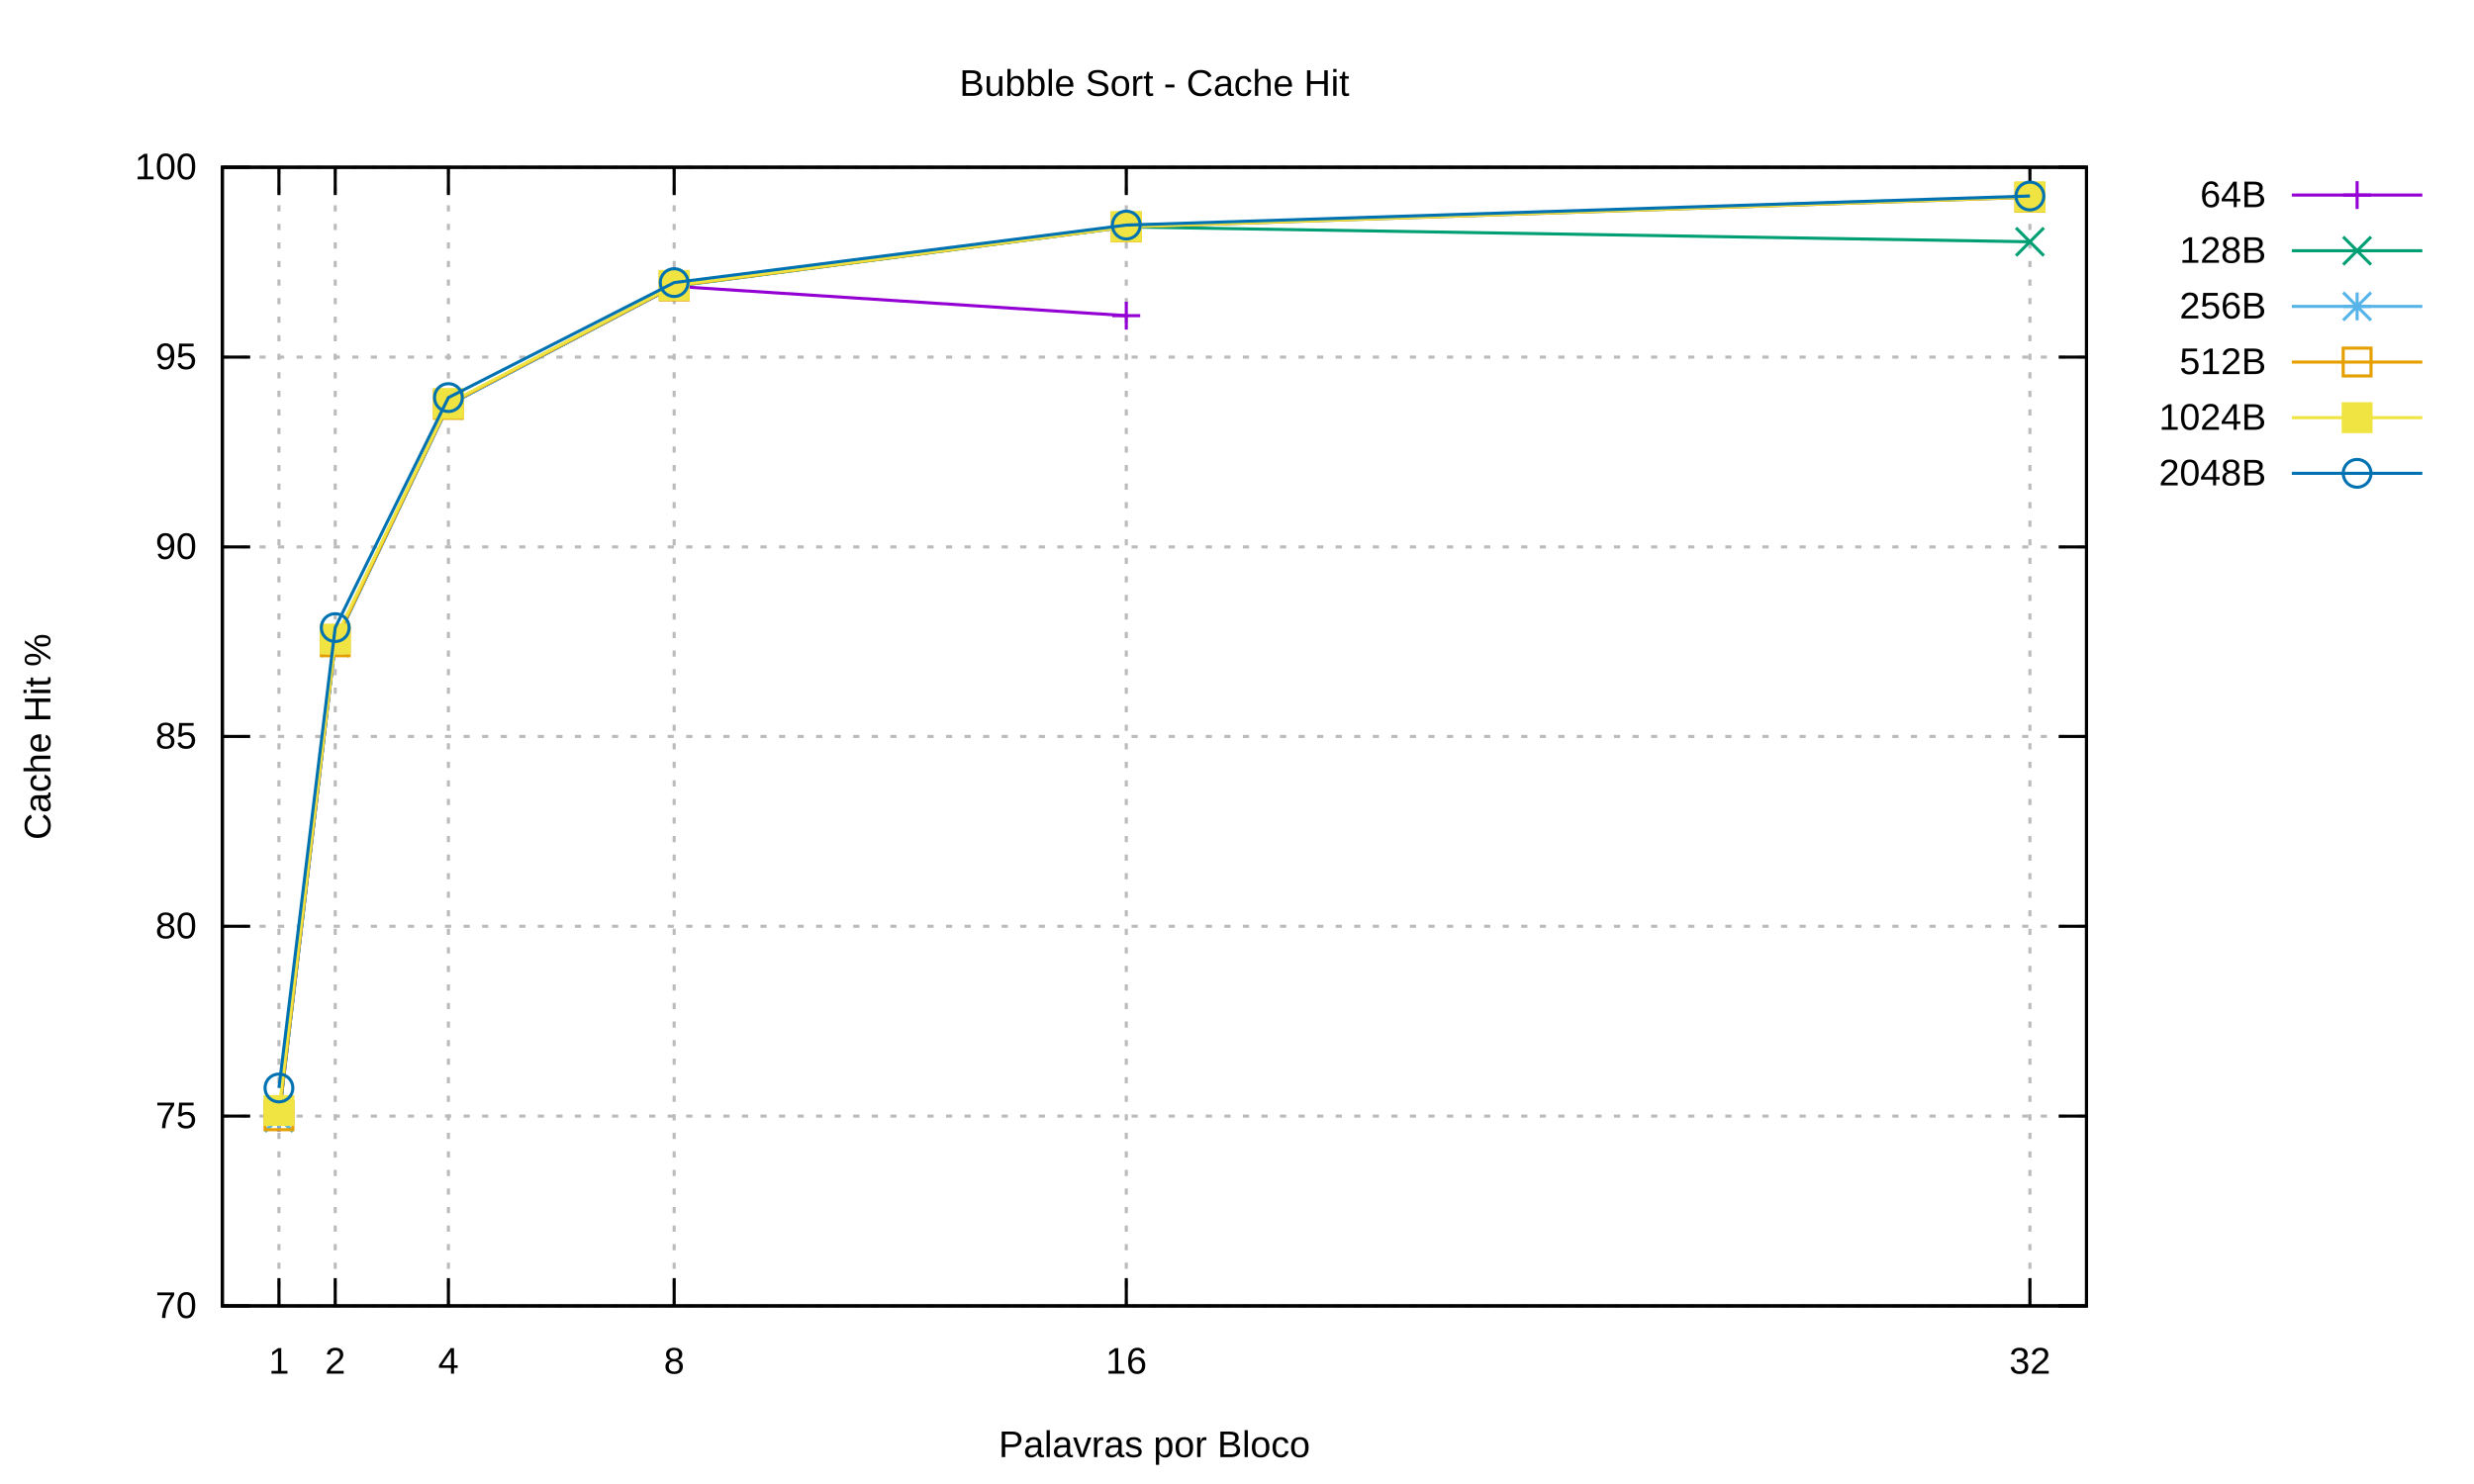
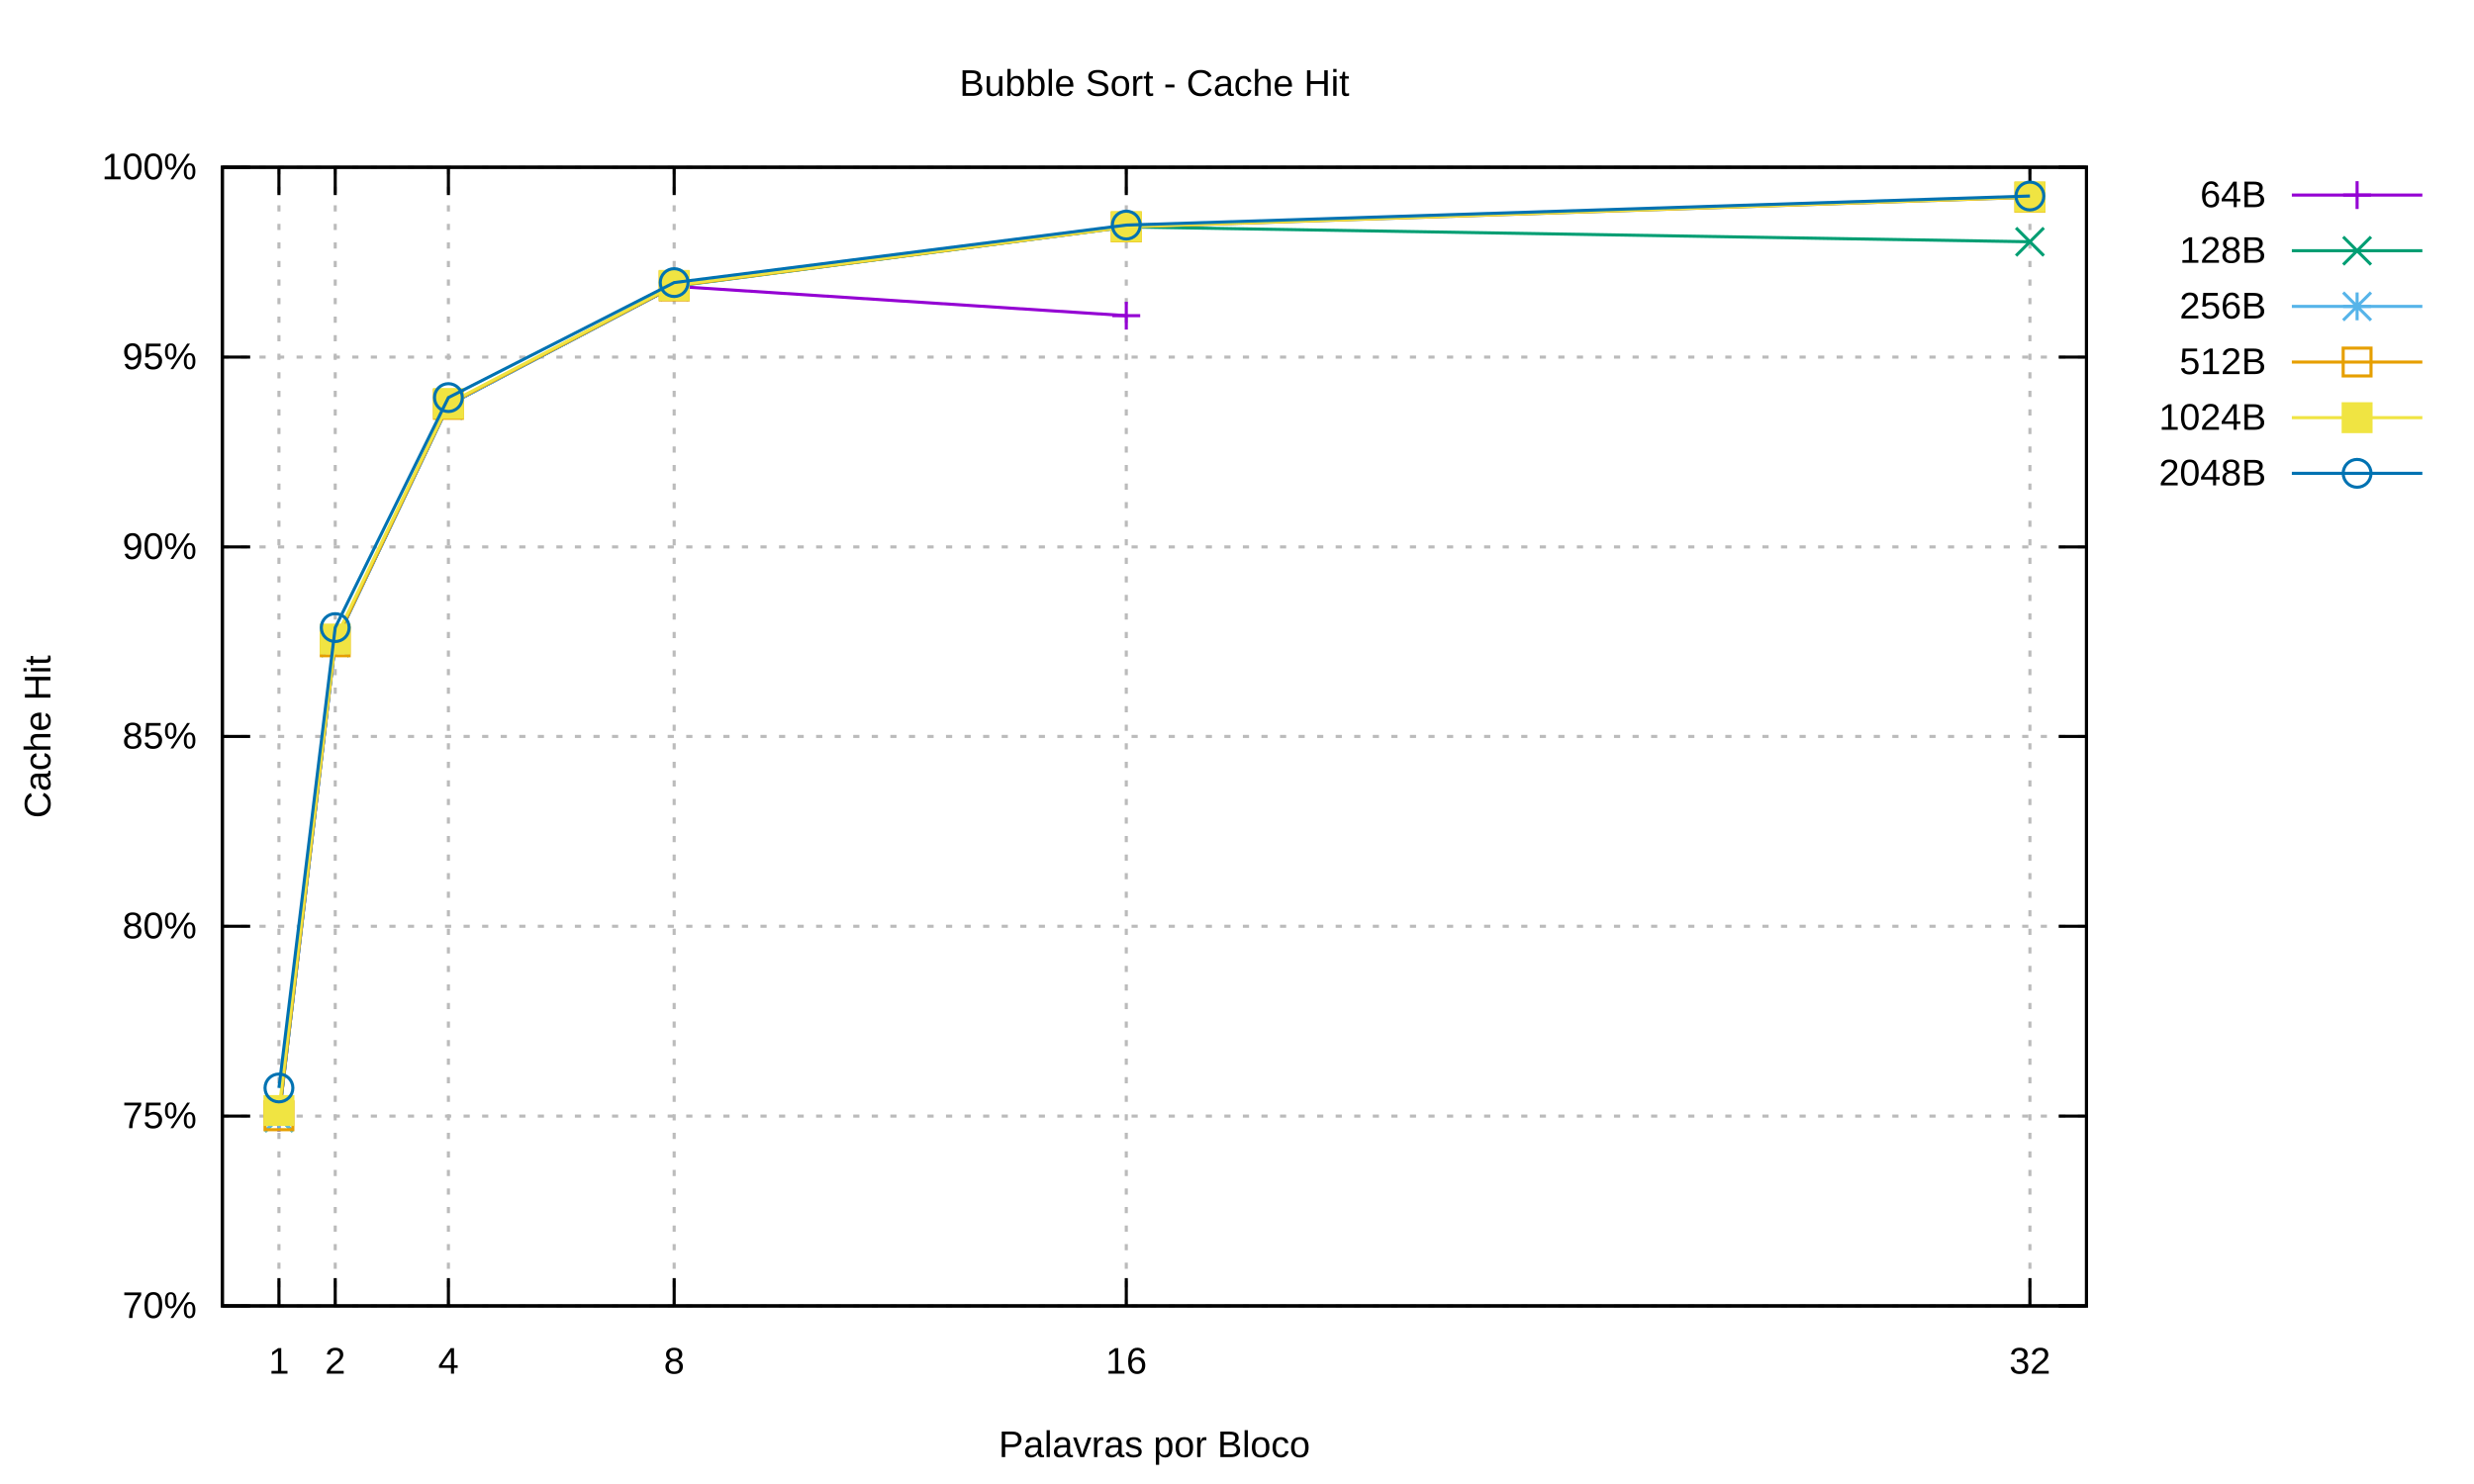
<svg xmlns="http://www.w3.org/2000/svg" xmlns:xlink="http://www.w3.org/1999/xlink" width="800" height="480" viewBox="0 0 800 480">
  <g id="gnuplot_canvas">
    <rect x="0" y="0" width="800" height="480" fill="none" />
    <defs>
      <circle id="gpDot" r="0.5" stroke-width="0.5" stroke="currentColor" />
      <path id="gpPt0" stroke-width="0.222" stroke="currentColor" d="M-1,0 h2 M0,-1 v2" />
      <path id="gpPt1" stroke-width="0.222" stroke="currentColor" d="M-1,-1 L1,1 M1,-1 L-1,1" />
      <path id="gpPt2" stroke-width="0.222" stroke="currentColor" d="M-1,0 L1,0 M0,-1 L0,1 M-1,-1 L1,1 M-1,1 L1,-1" />
      <rect id="gpPt3" stroke-width="0.222" stroke="currentColor" x="-1" y="-1" width="2" height="2" />
      <rect id="gpPt4" stroke-width="0.222" stroke="currentColor" fill="currentColor" x="-1" y="-1" width="2" height="2" />
      <circle id="gpPt5" stroke-width="0.222" stroke="currentColor" cx="0" cy="0" r="1" />
      <use xlink:href="#gpPt5" id="gpPt6" fill="currentColor" stroke="none" />
      <path id="gpPt7" stroke-width="0.222" stroke="currentColor" d="M0,-1.33 L-1.33,0.67 L1.33,0.67 z" />
      <use xlink:href="#gpPt7" id="gpPt8" fill="currentColor" stroke="none" />
      <use xlink:href="#gpPt7" id="gpPt9" stroke="currentColor" transform="rotate(180)" />
      <use xlink:href="#gpPt9" id="gpPt10" fill="currentColor" stroke="none" />
      <use xlink:href="#gpPt3" id="gpPt11" stroke="currentColor" transform="rotate(45)" />
      <use xlink:href="#gpPt11" id="gpPt12" fill="currentColor" stroke="none" />
      <path id="gpPt13" stroke-width="0.222" stroke="currentColor" d="M0,1.330 L1.265,0.411 L0.782,-1.067 L-0.782,-1.076 L-1.265,0.411 z" />
      <use xlink:href="#gpPt13" id="gpPt14" fill="currentColor" stroke="none" />
      <filter id="textbox" filterUnits="objectBoundingBox" x="0" y="0" height="1" width="1">
        <feFlood flood-color="white" flood-opacity="1" result="bgnd" />
        <feComposite in="SourceGraphic" in2="bgnd" operator="atop" />
      </filter>
      <filter id="greybox" filterUnits="objectBoundingBox" x="0" y="0" height="1" width="1">
        <feFlood flood-color="lightgrey" flood-opacity="1" result="grey" />
        <feComposite in="SourceGraphic" in2="grey" operator="atop" />
      </filter>
    </defs>
    <g fill="none" color="white" stroke="black" stroke-width="1.00" stroke-linecap="butt" stroke-linejoin="miter">
</g>
    <g fill="none" color="black" stroke="currentColor" stroke-width="1.00" stroke-linecap="butt" stroke-linejoin="miter">
</g>
    <g fill="none" color="gray" stroke="currentColor" stroke-width="1.00" stroke-linecap="butt" stroke-linejoin="miter">
      <path stroke="rgb(187, 187, 187)" stroke-dasharray="2,4" class="gridline" d="M71.9,422.4 L674.7,422.4  " />
    </g>
    <g fill="none" color="black" stroke="currentColor" stroke-width="1.00" stroke-linecap="butt" stroke-linejoin="miter">
      <path stroke="black" d="M71.9,422.4 L80.9,422.4 M674.7,422.4 L665.7,422.4  " />
      <g transform="translate(63.6,426.3)" stroke="none" fill="black" font-family="Arial" font-size="12.00" text-anchor="end">
        <text>
-           <tspan font-family="Arial"> 70</tspan>
+           <tspan font-family="Arial">70%</tspan>
        </text>
      </g>
    </g>
    <g fill="none" color="black" stroke="currentColor" stroke-width="1.00" stroke-linecap="butt" stroke-linejoin="miter">
</g>
    <g fill="none" color="gray" stroke="currentColor" stroke-width="1.00" stroke-linecap="butt" stroke-linejoin="miter">
      <path stroke="rgb(187, 187, 187)" stroke-dasharray="2,4" class="gridline" d="M71.9,361.0 L674.7,361.0  " />
    </g>
    <g fill="none" color="black" stroke="currentColor" stroke-width="1.00" stroke-linecap="butt" stroke-linejoin="miter">
      <path stroke="black" d="M71.9,361.0 L80.9,361.0 M674.7,361.0 L665.7,361.0  " />
      <g transform="translate(63.6,364.9)" stroke="none" fill="black" font-family="Arial" font-size="12.00" text-anchor="end">
        <text>
-           <tspan font-family="Arial"> 75</tspan>
+           <tspan font-family="Arial">75%</tspan>
        </text>
      </g>
    </g>
    <g fill="none" color="black" stroke="currentColor" stroke-width="1.00" stroke-linecap="butt" stroke-linejoin="miter">
</g>
    <g fill="none" color="gray" stroke="currentColor" stroke-width="1.00" stroke-linecap="butt" stroke-linejoin="miter">
      <path stroke="rgb(187, 187, 187)" stroke-dasharray="2,4" class="gridline" d="M71.9,299.6 L674.7,299.6  " />
    </g>
    <g fill="none" color="black" stroke="currentColor" stroke-width="1.00" stroke-linecap="butt" stroke-linejoin="miter">
      <path stroke="black" d="M71.9,299.6 L80.9,299.6 M674.7,299.6 L665.7,299.6  " />
      <g transform="translate(63.6,303.5)" stroke="none" fill="black" font-family="Arial" font-size="12.00" text-anchor="end">
        <text>
-           <tspan font-family="Arial"> 80</tspan>
+           <tspan font-family="Arial">80%</tspan>
        </text>
      </g>
    </g>
    <g fill="none" color="black" stroke="currentColor" stroke-width="1.00" stroke-linecap="butt" stroke-linejoin="miter">
</g>
    <g fill="none" color="gray" stroke="currentColor" stroke-width="1.00" stroke-linecap="butt" stroke-linejoin="miter">
      <path stroke="rgb(187, 187, 187)" stroke-dasharray="2,4" class="gridline" d="M71.9,238.2 L674.7,238.2  " />
    </g>
    <g fill="none" color="black" stroke="currentColor" stroke-width="1.00" stroke-linecap="butt" stroke-linejoin="miter">
      <path stroke="black" d="M71.9,238.2 L80.9,238.2 M674.7,238.2 L665.7,238.2  " />
      <g transform="translate(63.6,242.1)" stroke="none" fill="black" font-family="Arial" font-size="12.00" text-anchor="end">
        <text>
-           <tspan font-family="Arial"> 85</tspan>
+           <tspan font-family="Arial">85%</tspan>
        </text>
      </g>
    </g>
    <g fill="none" color="black" stroke="currentColor" stroke-width="1.00" stroke-linecap="butt" stroke-linejoin="miter">
</g>
    <g fill="none" color="gray" stroke="currentColor" stroke-width="1.00" stroke-linecap="butt" stroke-linejoin="miter">
      <path stroke="rgb(187, 187, 187)" stroke-dasharray="2,4" class="gridline" d="M71.9,176.9 L674.7,176.9  " />
    </g>
    <g fill="none" color="black" stroke="currentColor" stroke-width="1.00" stroke-linecap="butt" stroke-linejoin="miter">
      <path stroke="black" d="M71.9,176.9 L80.9,176.9 M674.7,176.9 L665.7,176.9  " />
      <g transform="translate(63.6,180.8)" stroke="none" fill="black" font-family="Arial" font-size="12.00" text-anchor="end">
        <text>
-           <tspan font-family="Arial"> 90</tspan>
+           <tspan font-family="Arial">90%</tspan>
        </text>
      </g>
    </g>
    <g fill="none" color="black" stroke="currentColor" stroke-width="1.00" stroke-linecap="butt" stroke-linejoin="miter">
</g>
    <g fill="none" color="gray" stroke="currentColor" stroke-width="1.00" stroke-linecap="butt" stroke-linejoin="miter">
      <path stroke="rgb(187, 187, 187)" stroke-dasharray="2,4" class="gridline" d="M71.9,115.5 L674.7,115.5  " />
    </g>
    <g fill="none" color="black" stroke="currentColor" stroke-width="1.00" stroke-linecap="butt" stroke-linejoin="miter">
      <path stroke="black" d="M71.9,115.5 L80.9,115.5 M674.7,115.5 L665.7,115.5  " />
      <g transform="translate(63.6,119.4)" stroke="none" fill="black" font-family="Arial" font-size="12.00" text-anchor="end">
        <text>
-           <tspan font-family="Arial"> 95</tspan>
+           <tspan font-family="Arial">95%</tspan>
        </text>
      </g>
    </g>
    <g fill="none" color="black" stroke="currentColor" stroke-width="1.00" stroke-linecap="butt" stroke-linejoin="miter">
</g>
    <g fill="none" color="gray" stroke="currentColor" stroke-width="1.00" stroke-linecap="butt" stroke-linejoin="miter">
      <path stroke="rgb(187, 187, 187)" stroke-dasharray="2,4" class="gridline" d="M71.9,54.1 L674.7,54.1  " />
    </g>
    <g fill="none" color="black" stroke="currentColor" stroke-width="1.00" stroke-linecap="butt" stroke-linejoin="miter">
      <path stroke="black" d="M71.9,54.1 L80.9,54.1 M674.7,54.1 L665.7,54.1  " />
      <g transform="translate(63.6,58.0)" stroke="none" fill="black" font-family="Arial" font-size="12.00" text-anchor="end">
        <text>
-           <tspan font-family="Arial"> 100</tspan>
+           <tspan font-family="Arial">100%</tspan>
        </text>
      </g>
    </g>
    <g fill="none" color="black" stroke="currentColor" stroke-width="1.00" stroke-linecap="butt" stroke-linejoin="miter">
</g>
    <g fill="none" color="gray" stroke="currentColor" stroke-width="1.00" stroke-linecap="butt" stroke-linejoin="miter">
      <path stroke="rgb(187, 187, 187)" stroke-dasharray="2,4" class="gridline" d="M90.2,422.4 L90.2,54.1  " />
    </g>
    <g fill="none" color="black" stroke="currentColor" stroke-width="1.00" stroke-linecap="butt" stroke-linejoin="miter">
      <path stroke="black" d="M90.2,422.4 L90.2,413.4 M90.2,54.1 L90.2,63.1  " />
      <g transform="translate(90.2,444.3)" stroke="none" fill="black" font-family="Arial" font-size="12.00" text-anchor="middle">
        <text>
          <tspan font-family="Arial">1</tspan>
        </text>
      </g>
    </g>
    <g fill="none" color="black" stroke="currentColor" stroke-width="1.00" stroke-linecap="butt" stroke-linejoin="miter">
</g>
    <g fill="none" color="gray" stroke="currentColor" stroke-width="1.00" stroke-linecap="butt" stroke-linejoin="miter">
      <path stroke="rgb(187, 187, 187)" stroke-dasharray="2,4" class="gridline" d="M108.4,422.4 L108.4,54.1  " />
    </g>
    <g fill="none" color="black" stroke="currentColor" stroke-width="1.00" stroke-linecap="butt" stroke-linejoin="miter">
      <path stroke="black" d="M108.4,422.4 L108.4,413.4 M108.4,54.1 L108.4,63.1  " />
      <g transform="translate(108.4,444.3)" stroke="none" fill="black" font-family="Arial" font-size="12.00" text-anchor="middle">
        <text>
          <tspan font-family="Arial">2</tspan>
        </text>
      </g>
    </g>
    <g fill="none" color="black" stroke="currentColor" stroke-width="1.00" stroke-linecap="butt" stroke-linejoin="miter">
</g>
    <g fill="none" color="gray" stroke="currentColor" stroke-width="1.00" stroke-linecap="butt" stroke-linejoin="miter">
      <path stroke="rgb(187, 187, 187)" stroke-dasharray="2,4" class="gridline" d="M145.0,422.4 L145.0,54.1  " />
    </g>
    <g fill="none" color="black" stroke="currentColor" stroke-width="1.00" stroke-linecap="butt" stroke-linejoin="miter">
      <path stroke="black" d="M145.0,422.4 L145.0,413.4 M145.0,54.1 L145.0,63.1  " />
      <g transform="translate(145.0,444.3)" stroke="none" fill="black" font-family="Arial" font-size="12.00" text-anchor="middle">
        <text>
          <tspan font-family="Arial">4</tspan>
        </text>
      </g>
    </g>
    <g fill="none" color="black" stroke="currentColor" stroke-width="1.00" stroke-linecap="butt" stroke-linejoin="miter">
</g>
    <g fill="none" color="gray" stroke="currentColor" stroke-width="1.00" stroke-linecap="butt" stroke-linejoin="miter">
      <path stroke="rgb(187, 187, 187)" stroke-dasharray="2,4" class="gridline" d="M218.0,422.4 L218.0,54.1  " />
    </g>
    <g fill="none" color="black" stroke="currentColor" stroke-width="1.00" stroke-linecap="butt" stroke-linejoin="miter">
      <path stroke="black" d="M218.0,422.4 L218.0,413.4 M218.0,54.1 L218.0,63.1  " />
      <g transform="translate(218.0,444.3)" stroke="none" fill="black" font-family="Arial" font-size="12.00" text-anchor="middle">
        <text>
          <tspan font-family="Arial">8</tspan>
        </text>
      </g>
    </g>
    <g fill="none" color="black" stroke="currentColor" stroke-width="1.00" stroke-linecap="butt" stroke-linejoin="miter">
</g>
    <g fill="none" color="gray" stroke="currentColor" stroke-width="1.00" stroke-linecap="butt" stroke-linejoin="miter">
      <path stroke="rgb(187, 187, 187)" stroke-dasharray="2,4" class="gridline" d="M364.2,422.4 L364.2,54.1  " />
    </g>
    <g fill="none" color="black" stroke="currentColor" stroke-width="1.00" stroke-linecap="butt" stroke-linejoin="miter">
      <path stroke="black" d="M364.2,422.4 L364.2,413.4 M364.2,54.1 L364.2,63.1  " />
      <g transform="translate(364.2,444.3)" stroke="none" fill="black" font-family="Arial" font-size="12.00" text-anchor="middle">
        <text>
          <tspan font-family="Arial">16</tspan>
        </text>
      </g>
    </g>
    <g fill="none" color="black" stroke="currentColor" stroke-width="1.00" stroke-linecap="butt" stroke-linejoin="miter">
</g>
    <g fill="none" color="gray" stroke="currentColor" stroke-width="1.00" stroke-linecap="butt" stroke-linejoin="miter">
      <path stroke="rgb(187, 187, 187)" stroke-dasharray="2,4" class="gridline" d="M656.4,422.4 L656.4,54.1  " />
    </g>
    <g fill="none" color="black" stroke="currentColor" stroke-width="1.00" stroke-linecap="butt" stroke-linejoin="miter">
      <path stroke="black" d="M656.4,422.4 L656.4,413.4 M656.4,54.1 L656.4,63.1  " />
      <g transform="translate(656.4,444.3)" stroke="none" fill="black" font-family="Arial" font-size="12.00" text-anchor="middle">
        <text>
          <tspan font-family="Arial">32</tspan>
        </text>
      </g>
    </g>
    <g fill="none" color="black" stroke="currentColor" stroke-width="1.00" stroke-linecap="butt" stroke-linejoin="miter">
</g>
    <g fill="none" color="black" stroke="currentColor" stroke-width="1.00" stroke-linecap="butt" stroke-linejoin="miter">
      <path stroke="black" d="M71.9,54.1 L71.9,422.4 L674.7,422.4 L674.7,54.1 L71.9,54.1 Z  " />
    </g>
    <g fill="none" color="black" stroke="currentColor" stroke-width="1.00" stroke-linecap="butt" stroke-linejoin="miter">
      <g transform="translate(16.3,238.3) rotate(270)" stroke="none" fill="black" font-family="Arial" font-size="12.00" text-anchor="middle">
        <text>
-           <tspan font-family="Arial">Cache Hit %</tspan>
+           <tspan font-family="Arial">Cache Hit</tspan>
        </text>
      </g>
    </g>
    <g fill="none" color="black" stroke="currentColor" stroke-width="1.00" stroke-linecap="butt" stroke-linejoin="miter">
      <g transform="translate(373.3,471.3)" stroke="none" fill="black" font-family="Arial" font-size="12.00" text-anchor="middle">
        <text>
          <tspan font-family="Arial">Palavras por Bloco</tspan>
        </text>
      </g>
    </g>
    <g fill="none" color="black" stroke="currentColor" stroke-width="1.00" stroke-linecap="butt" stroke-linejoin="miter">
      <g transform="translate(373.3,31.0)" stroke="none" fill="black" font-family="Arial" font-size="12.00" text-anchor="middle">
        <text>
          <tspan font-family="Arial">Bubble Sort - Cache Hit</tspan>
        </text>
      </g>
    </g>
    <g id="gnuplot_plot_1">
      <g fill="none" color="black" stroke="currentColor" stroke-width="1.00" stroke-linecap="butt" stroke-linejoin="miter">
        <g transform="translate(732.8,67.0)" stroke="none" fill="black" font-family="Arial" font-size="12.00" text-anchor="end">
          <text>
            <tspan font-family="Arial">64B</tspan>
          </text>
        </g>
      </g>
      <g fill="none" color="black" stroke="currentColor" stroke-width="1.00" stroke-linecap="butt" stroke-linejoin="miter">
        <path stroke="rgb(148,   0, 211)" d="M741.1,63.1 L783.3,63.1 M90.2,361.5 L108.4,207.8 L145.0,131.0 L218.0,92.6 L364.2,102.1  " />
        <use xlink:href="#gpPt0" transform="translate(90.2,361.5) scale(4.50)" color="rgb(148,   0, 211)" />
        <use xlink:href="#gpPt0" transform="translate(108.4,207.8) scale(4.50)" color="rgb(148,   0, 211)" />
        <use xlink:href="#gpPt0" transform="translate(145.0,131.0) scale(4.50)" color="rgb(148,   0, 211)" />
        <use xlink:href="#gpPt0" transform="translate(218.0,92.6) scale(4.50)" color="rgb(148,   0, 211)" />
        <use xlink:href="#gpPt0" transform="translate(364.2,102.1) scale(4.50)" color="rgb(148,   0, 211)" />
        <use xlink:href="#gpPt0" transform="translate(762.2,63.1) scale(4.50)" color="rgb(148,   0, 211)" />
      </g>
    </g>
    <g id="gnuplot_plot_2">
      <g fill="none" color="black" stroke="currentColor" stroke-width="1.00" stroke-linecap="butt" stroke-linejoin="miter">
        <g transform="translate(732.8,85.0)" stroke="none" fill="black" font-family="Arial" font-size="12.00" text-anchor="end">
          <text>
            <tspan font-family="Arial">128B</tspan>
          </text>
        </g>
      </g>
      <g fill="none" color="black" stroke="currentColor" stroke-width="1.00" stroke-linecap="butt" stroke-linejoin="miter">
        <path stroke="rgb(  0, 158, 115)" d="M741.1,81.1 L783.3,81.1 M90.2,361.5 L108.4,207.8 L145.0,131.0 L218.0,92.6 L364.2,73.4 L656.4,78.2    " />
        <use xlink:href="#gpPt1" transform="translate(90.2,361.5) scale(4.50)" color="rgb(  0, 158, 115)" />
        <use xlink:href="#gpPt1" transform="translate(108.4,207.8) scale(4.50)" color="rgb(  0, 158, 115)" />
        <use xlink:href="#gpPt1" transform="translate(145.0,131.0) scale(4.50)" color="rgb(  0, 158, 115)" />
        <use xlink:href="#gpPt1" transform="translate(218.0,92.6) scale(4.50)" color="rgb(  0, 158, 115)" />
        <use xlink:href="#gpPt1" transform="translate(364.2,73.4) scale(4.50)" color="rgb(  0, 158, 115)" />
        <use xlink:href="#gpPt1" transform="translate(656.4,78.2) scale(4.50)" color="rgb(  0, 158, 115)" />
        <use xlink:href="#gpPt1" transform="translate(762.2,81.1) scale(4.50)" color="rgb(  0, 158, 115)" />
      </g>
    </g>
    <g id="gnuplot_plot_3">
      <g fill="none" color="black" stroke="currentColor" stroke-width="1.00" stroke-linecap="butt" stroke-linejoin="miter">
        <g transform="translate(732.8,103.0)" stroke="none" fill="black" font-family="Arial" font-size="12.00" text-anchor="end">
          <text>
            <tspan font-family="Arial">256B</tspan>
          </text>
        </g>
      </g>
      <g fill="none" color="black" stroke="currentColor" stroke-width="1.00" stroke-linecap="butt" stroke-linejoin="miter">
        <path stroke="rgb( 86, 180, 233)" d="M741.1,99.1 L783.3,99.1 M90.2,361.4 L108.4,207.8 L145.0,131.0 L218.0,92.5 L364.2,73.4 L656.4,63.8    " />
        <use xlink:href="#gpPt2" transform="translate(90.2,361.4) scale(4.50)" color="rgb( 86, 180, 233)" />
        <use xlink:href="#gpPt2" transform="translate(108.4,207.8) scale(4.50)" color="rgb( 86, 180, 233)" />
        <use xlink:href="#gpPt2" transform="translate(145.0,131.0) scale(4.50)" color="rgb( 86, 180, 233)" />
        <use xlink:href="#gpPt2" transform="translate(218.0,92.5) scale(4.50)" color="rgb( 86, 180, 233)" />
        <use xlink:href="#gpPt2" transform="translate(364.2,73.4) scale(4.50)" color="rgb( 86, 180, 233)" />
        <use xlink:href="#gpPt2" transform="translate(656.4,63.8) scale(4.50)" color="rgb( 86, 180, 233)" />
        <use xlink:href="#gpPt2" transform="translate(762.2,99.1) scale(4.50)" color="rgb( 86, 180, 233)" />
      </g>
    </g>
    <g id="gnuplot_plot_4">
      <g fill="none" color="black" stroke="currentColor" stroke-width="1.00" stroke-linecap="butt" stroke-linejoin="miter">
        <g transform="translate(732.8,121.0)" stroke="none" fill="black" font-family="Arial" font-size="12.00" text-anchor="end">
          <text>
            <tspan font-family="Arial">512B</tspan>
          </text>
        </g>
      </g>
      <g fill="none" color="black" stroke="currentColor" stroke-width="1.00" stroke-linecap="butt" stroke-linejoin="miter">
        <path stroke="rgb(230, 159,   0)" d="M741.1,117.1 L783.3,117.1 M90.2,360.9 L108.4,207.6 L145.0,130.8 L218.0,92.5 L364.2,73.4 L656.4,63.8    " />
        <use xlink:href="#gpPt3" transform="translate(90.2,360.9) scale(4.50)" color="rgb(230, 159,   0)" />
        <use xlink:href="#gpPt3" transform="translate(108.4,207.6) scale(4.50)" color="rgb(230, 159,   0)" />
        <use xlink:href="#gpPt3" transform="translate(145.0,130.8) scale(4.50)" color="rgb(230, 159,   0)" />
        <use xlink:href="#gpPt3" transform="translate(218.0,92.5) scale(4.50)" color="rgb(230, 159,   0)" />
        <use xlink:href="#gpPt3" transform="translate(364.2,73.4) scale(4.50)" color="rgb(230, 159,   0)" />
        <use xlink:href="#gpPt3" transform="translate(656.4,63.8) scale(4.50)" color="rgb(230, 159,   0)" />
        <use xlink:href="#gpPt3" transform="translate(762.2,117.1) scale(4.50)" color="rgb(230, 159,   0)" />
      </g>
    </g>
    <g id="gnuplot_plot_5">
      <g fill="none" color="black" stroke="currentColor" stroke-width="1.00" stroke-linecap="butt" stroke-linejoin="miter">
        <g transform="translate(732.8,139.0)" stroke="none" fill="black" font-family="Arial" font-size="12.00" text-anchor="end">
          <text>
            <tspan font-family="Arial">1024B</tspan>
          </text>
        </g>
      </g>
      <g fill="none" color="black" stroke="currentColor" stroke-width="1.00" stroke-linecap="butt" stroke-linejoin="miter">
        <path stroke="rgb(240, 228,  66)" d="M741.1,135.1 L783.3,135.1 M90.2,359.2 L108.4,206.7 L145.0,130.5 L218.0,92.3 L364.2,73.3 L656.4,63.7    " />
        <use xlink:href="#gpPt4" transform="translate(90.2,359.2) scale(4.50)" color="rgb(240, 228,  66)" />
        <use xlink:href="#gpPt4" transform="translate(108.4,206.7) scale(4.50)" color="rgb(240, 228,  66)" />
        <use xlink:href="#gpPt4" transform="translate(145.0,130.5) scale(4.50)" color="rgb(240, 228,  66)" />
        <use xlink:href="#gpPt4" transform="translate(218.0,92.3) scale(4.50)" color="rgb(240, 228,  66)" />
        <use xlink:href="#gpPt4" transform="translate(364.2,73.3) scale(4.50)" color="rgb(240, 228,  66)" />
        <use xlink:href="#gpPt4" transform="translate(656.4,63.7) scale(4.50)" color="rgb(240, 228,  66)" />
        <use xlink:href="#gpPt4" transform="translate(762.2,135.1) scale(4.50)" color="rgb(240, 228,  66)" />
      </g>
    </g>
    <g id="gnuplot_plot_6">
      <g fill="none" color="black" stroke="currentColor" stroke-width="1.00" stroke-linecap="butt" stroke-linejoin="miter">
        <g transform="translate(732.8,157.0)" stroke="none" fill="black" font-family="Arial" font-size="12.00" text-anchor="end">
          <text>
            <tspan font-family="Arial">2048B</tspan>
          </text>
        </g>
      </g>
      <g fill="none" color="black" stroke="currentColor" stroke-width="1.00" stroke-linecap="butt" stroke-linejoin="miter">
        <path stroke="rgb(  0, 114, 178)" d="M741.1,153.1 L783.3,153.1 M90.2,351.9 L108.4,203.0 L145.0,128.6 L218.0,91.4 L364.2,72.8 L656.4,63.4    " />
        <use xlink:href="#gpPt5" transform="translate(90.2,351.9) scale(4.50)" color="rgb(  0, 114, 178)" />
        <use xlink:href="#gpPt5" transform="translate(108.4,203.0) scale(4.50)" color="rgb(  0, 114, 178)" />
        <use xlink:href="#gpPt5" transform="translate(145.0,128.6) scale(4.50)" color="rgb(  0, 114, 178)" />
        <use xlink:href="#gpPt5" transform="translate(218.0,91.4) scale(4.50)" color="rgb(  0, 114, 178)" />
        <use xlink:href="#gpPt5" transform="translate(364.2,72.8) scale(4.50)" color="rgb(  0, 114, 178)" />
        <use xlink:href="#gpPt5" transform="translate(656.4,63.4) scale(4.50)" color="rgb(  0, 114, 178)" />
        <use xlink:href="#gpPt5" transform="translate(762.2,153.1) scale(4.50)" color="rgb(  0, 114, 178)" />
      </g>
    </g>
    <g fill="none" color="white" stroke="rgb(  0, 114, 178)" stroke-width="2.00" stroke-linecap="butt" stroke-linejoin="miter">
</g>
    <g fill="none" color="black" stroke="currentColor" stroke-width="2.00" stroke-linecap="butt" stroke-linejoin="miter">
</g>
    <g fill="none" color="black" stroke="black" stroke-width="1.00" stroke-linecap="butt" stroke-linejoin="miter">
</g>
    <g fill="none" color="black" stroke="currentColor" stroke-width="1.00" stroke-linecap="butt" stroke-linejoin="miter">
      <path stroke="black" d="M71.9,54.1 L71.9,422.4 L674.7,422.4 L674.7,54.1 L71.9,54.1 Z  " />
    </g>
    <g fill="none" color="black" stroke="currentColor" stroke-width="1.00" stroke-linecap="butt" stroke-linejoin="miter">
</g>
  </g>
</svg>
